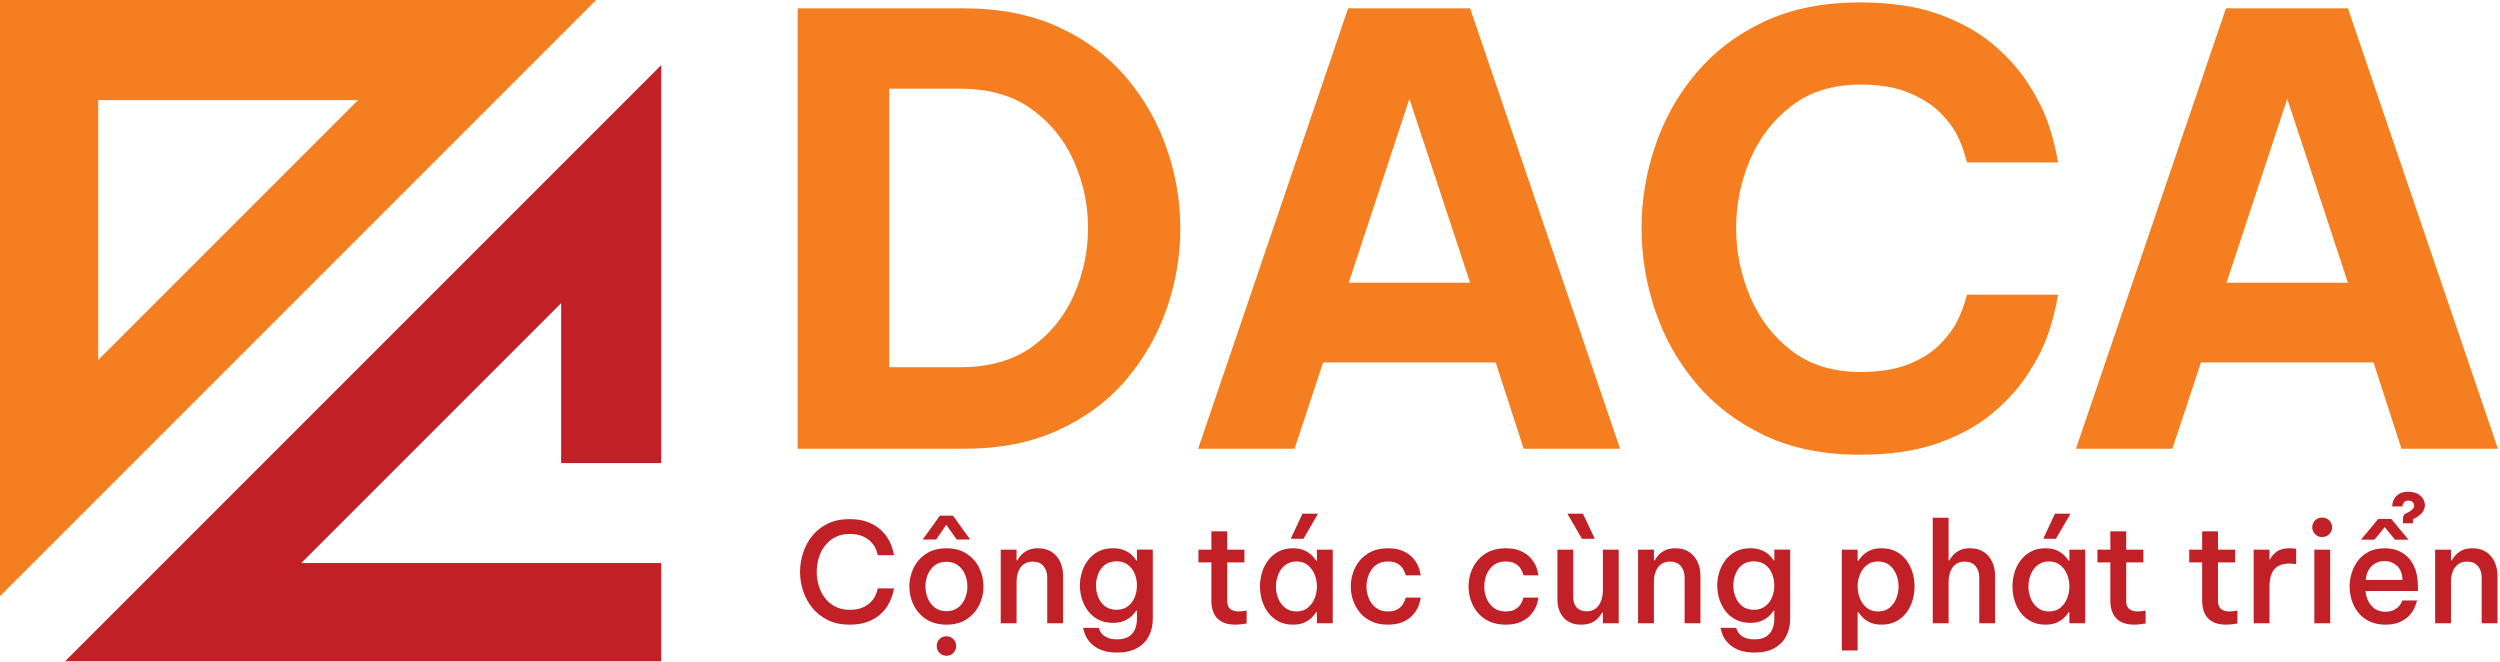
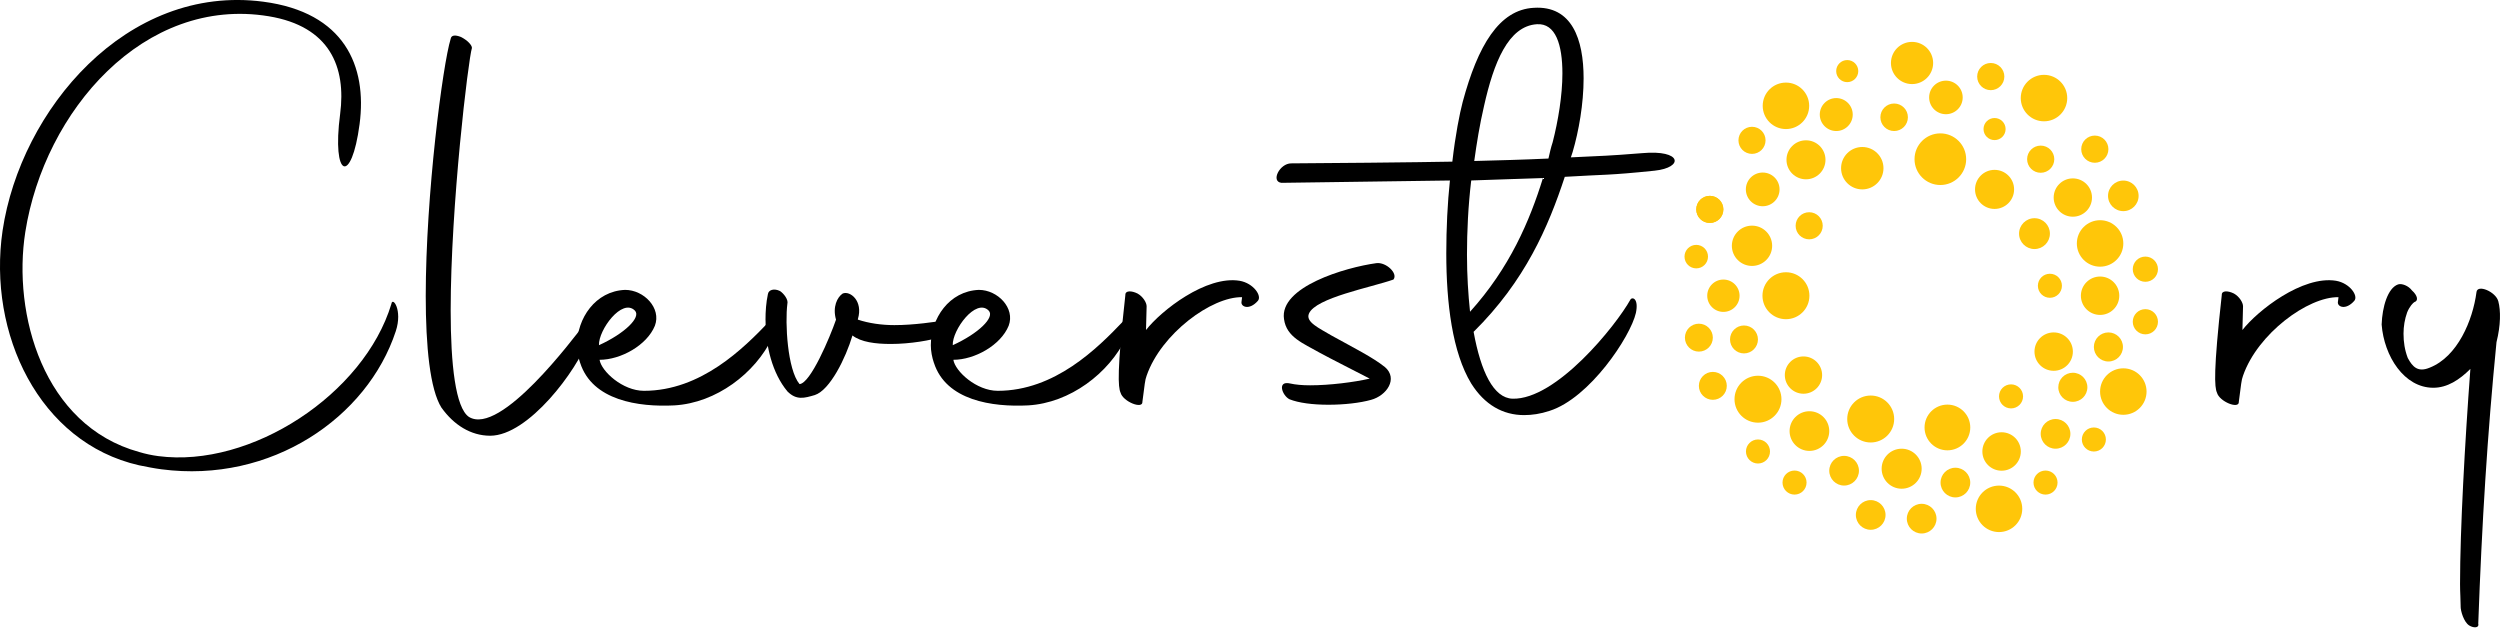
- <svg xmlns="http://www.w3.org/2000/svg" version="1.1" id="Layer_1" x="0px" y="0px" viewBox="0 0 1890.36 500" style="enable-background:new 0 0 1890.36 500;" xml:space="preserve">
-   <style type="text/css">
- 	.st0{fill:#F57F20;}
- 	.st1{fill:#C12026;}
- </style>
-   <g>
-     <path class="st0" d="M450.81,0L450.81,0L0,0l0,450.81L450.81,0z M74.25,272.2l0-196.51l196.51,0L74.25,272.2z" />
-     <polygon class="st1" points="49.19,500 500,500 500,425.75 416.61,425.75 227.8,425.75 424.31,229.24 424.31,350.15 500,350.15    500,49.19 500,49.19  " />
-   </g>
-   <g>
+ <svg xmlns="http://www.w3.org/2000/svg" id="Layer_2" data-name="Layer 2" viewBox="0 0 735.9 184.66">
+   <g id="Layer_1-2" data-name="Layer 1">
    <g>
-       <path class="st0" d="M603.12,339.32v-333h126c27,0,50.77,4.73,71.33,14.17c20.55,9.45,37.58,22.13,51.08,38.03    c13.5,15.9,23.7,33.75,30.6,53.55c6.9,19.8,10.35,40.05,10.35,60.75s-3.45,40.95-10.35,60.75c-6.9,19.8-17.1,37.65-30.6,53.55    c-13.5,15.91-30.53,28.58-51.08,38.03c-20.55,9.45-44.33,14.17-71.33,14.17H603.12z M725.97,67.07h-53.55v210.6h53.55    c21.9,0,39.97-5.1,54.22-15.3c14.25-10.2,24.9-23.4,31.95-39.6c7.04-16.2,10.58-33,10.58-50.4c0-17.4-3.53-34.12-10.58-50.17    c-7.05-16.05-17.71-29.25-31.95-39.6C765.94,72.24,747.86,67.07,725.97,67.07z" />
-       <path class="st0" d="M905.96,339.32l113.4-333h92.25l113.4,333h-72.9l-21.15-65.25h-130.5l-21.6,65.25H905.96z M1019.81,213.77    h91.8l-45.9-139.05L1019.81,213.77z" />
-       <path class="st0" d="M1406.37,343.82c-27.61,0-51.68-4.87-72.23-14.62c-20.55-9.75-37.73-22.79-51.52-39.15    c-13.8-16.35-24.15-34.72-31.05-55.12c-6.9-20.4-10.35-41.25-10.35-62.55c0-21,3.45-41.7,10.35-62.1    c6.9-20.4,17.25-38.77,31.05-55.12c13.79-16.35,30.97-29.32,51.52-38.93c20.55-9.6,44.62-14.4,72.23-14.4    c23.1,0,42.82,2.92,59.17,8.77c16.35,5.85,30,13.35,40.95,22.5c10.95,9.15,19.8,18.9,26.55,29.25s11.77,20.1,15.08,29.25    c3.3,9.15,6,19.58,8.1,31.27h-68.85c-2.1-8.1-4.66-15.07-7.65-20.92c-3-5.85-7.42-11.62-13.28-17.33    c-5.85-5.7-13.65-10.57-23.4-14.62c-9.75-4.05-21.83-6.07-36.23-6.07c-20.7,0-38.02,5.33-51.97,15.98    c-13.95,10.65-24.46,24.23-31.5,40.72c-7.05,16.5-10.58,33.75-10.58,51.75s3.52,35.33,10.58,51.98    c7.04,16.65,17.55,30.3,31.5,40.95c13.95,10.65,31.28,15.97,51.97,15.97c14.4,0,26.47-1.95,36.23-5.85    c9.75-3.9,17.55-8.78,23.4-14.62c5.85-5.85,10.27-11.7,13.28-17.55c3-5.85,5.55-12.67,7.65-20.47h68.85    c-2.1,11.7-4.8,22.13-8.1,31.27c-3.3,9.15-8.33,18.9-15.08,29.25c-6.75,10.35-15.6,20.1-26.55,29.25    c-10.96,9.15-24.6,16.65-40.95,22.5C1449.19,340.89,1429.46,343.82,1406.37,343.82z" />
-       <path class="st0" d="M1569.72,339.32l113.4-333h92.25l113.4,333h-72.9l-21.15-65.25h-130.5l-21.6,65.25H1569.72z M1683.57,213.77    h91.8l-45.9-139.05L1683.57,213.77z" />
-     </g>
-     <g>
-       <path class="st1" d="M642.34,472.32c-6.23,0-11.67-1.14-16.33-3.41c-4.66-2.27-8.54-5.32-11.66-9.13    c-3.12-3.81-5.46-8.08-7.04-12.81c-1.58-4.72-2.36-9.57-2.36-14.54c0-4.97,0.79-9.83,2.36-14.6c1.58-4.76,3.92-9.05,7.04-12.86    c3.11-3.81,7-6.84,11.66-9.08c4.65-2.24,10.1-3.36,16.33-3.36c5.11,0,9.5,0.67,13.18,2c3.67,1.33,6.75,3.03,9.24,5.09    c2.48,2.07,4.48,4.25,5.98,6.56c1.5,2.31,2.62,4.51,3.36,6.61c0.74,2.1,1.38,4.45,1.94,7.04h-12.29    c-0.49-2.17-1.14-4.06-1.94-5.67c-0.81-1.61-2-3.2-3.57-4.78c-1.57-1.58-3.64-2.9-6.19-3.99c-2.56-1.08-5.76-1.63-9.61-1.63    c-4.13,0-7.75,0.81-10.87,2.42c-3.12,1.61-5.72,3.78-7.82,6.51c-2.1,2.73-3.66,5.81-4.67,9.24s-1.52,6.93-1.52,10.5    c0,3.57,0.51,7.05,1.52,10.45c1.01,3.4,2.57,6.48,4.67,9.24c2.1,2.77,4.71,4.95,7.82,6.56c3.11,1.61,6.74,2.42,10.87,2.42    c3.85,0,7.05-0.54,9.61-1.63c2.55-1.08,4.62-2.43,6.19-4.04c1.58-1.61,2.76-3.22,3.57-4.83c0.8-1.61,1.45-3.5,1.94-5.67h12.29    c-0.56,2.66-1.21,5.02-1.94,7.09c-0.74,2.07-1.86,4.27-3.36,6.62c-1.51,2.35-3.5,4.55-5.98,6.62c-2.49,2.07-5.57,3.76-9.24,5.09    C651.85,471.65,647.45,472.32,642.34,472.32z" />
-       <path class="st1" d="M715.63,472.32c-6.02,0-11.11-1.37-15.28-4.09c-4.17-2.73-7.33-6.3-9.5-10.71c-2.17-4.41-3.25-9.1-3.25-14.07    c0-4.97,1.08-9.66,3.25-14.07c2.17-4.41,5.34-7.98,9.5-10.71c4.16-2.73,9.26-4.09,15.28-4.09c6.02,0,11.11,1.37,15.28,4.09    c4.16,2.73,7.33,6.3,9.5,10.71c2.17,4.41,3.25,9.1,3.25,14.07c0,4.97-1.09,9.66-3.25,14.07c-2.17,4.41-5.34,7.98-9.5,10.71    C726.74,470.96,721.65,472.32,715.63,472.32z M697.68,407.96l13.02-18.06h9.87l13.02,18.06H723.4l-7.88-11.13l-7.67,11.13H697.68z     M715.63,462.14c3.43,0,6.32-0.88,8.66-2.62c2.34-1.75,4.13-4.06,5.36-6.93c1.22-2.87,1.84-5.91,1.84-9.13    c0-3.29-0.61-6.35-1.84-9.19c-1.23-2.83-3.01-5.13-5.36-6.88c-2.35-1.75-5.23-2.62-8.66-2.62c-3.43,0-6.32,0.88-8.66,2.62    c-2.35,1.75-4.13,4.04-5.36,6.88c-1.23,2.83-1.84,5.9-1.84,9.19c0,3.22,0.61,6.27,1.84,9.13c1.22,2.87,3.01,5.18,5.36,6.93    C709.31,461.26,712.2,462.14,715.63,462.14z M715.63,495.84c-2.17,0-3.94-0.74-5.3-2.21c-1.36-1.47-2.05-3.19-2.05-5.15    c0-2.03,0.68-3.76,2.05-5.2c1.37-1.44,3.13-2.15,5.3-2.15c2.1,0,3.85,0.72,5.25,2.15c1.4,1.43,2.1,3.17,2.1,5.2    c0,2.03-0.7,3.76-2.1,5.2C719.48,495.12,717.73,495.84,715.63,495.84z" />
-       <path class="st1" d="M756.69,471.27v-55.65h11.97v8.08h0.63c0.49-0.98,1.33-2.19,2.52-3.62c1.19-1.43,2.85-2.71,4.99-3.83    c2.13-1.12,4.85-1.68,8.14-1.68c4.13,0,7.59,0.95,10.4,2.83c2.8,1.89,4.92,4.41,6.35,7.56c1.43,3.15,2.15,6.61,2.15,10.39v35.91    h-11.97v-34.65c0-3.36-0.93-6.19-2.78-8.5c-1.86-2.31-4.6-3.46-8.24-3.46c-2.87,0-5.2,0.72-6.98,2.15    c-1.79,1.44-3.1,3.29-3.94,5.57c-0.84,2.28-1.26,4.71-1.26,7.3v31.61H756.69z" />
-       <path class="st1" d="M844.89,493.43c-4.83,0-8.82-0.63-11.97-1.89c-3.15-1.26-5.67-2.82-7.56-4.67c-1.89-1.86-3.29-3.71-4.2-5.57    c-0.91-1.86-1.65-4.04-2.21-6.56h11.86c0.56,1.75,1.31,3.2,2.26,4.36c0.95,1.16,2.36,2.17,4.25,3.04    c1.89,0.88,4.37,1.31,7.46,1.31c3.64,0,6.56-0.72,8.77-2.15c2.21-1.44,3.78-3.33,4.73-5.67c0.95-2.35,1.42-4.88,1.42-7.61v-6.3    h-0.52c-0.77,1.19-1.87,2.5-3.31,3.94c-1.44,1.44-3.34,2.68-5.72,3.73c-2.38,1.05-5.25,1.57-8.61,1.57c-4.2,0-7.86-0.8-10.97-2.42    c-3.12-1.61-5.71-3.76-7.77-6.46c-2.07-2.69-3.62-5.72-4.67-9.08c-1.05-3.36-1.57-6.79-1.57-10.29c0-3.5,0.52-6.91,1.57-10.24    c1.05-3.32,2.61-6.33,4.67-9.03c2.06-2.69,4.65-4.85,7.77-6.46c3.11-1.61,6.77-2.42,10.97-2.42c3.36,0,6.23,0.51,8.61,1.52    c2.38,1.02,4.3,2.24,5.78,3.67c1.47,1.44,2.55,2.78,3.25,4.04h0.52v-8.19h11.97v52.29c0,4.97-1.02,9.38-3.04,13.23    c-2.03,3.85-5.04,6.86-9.03,9.03C855.6,492.34,850.69,493.43,844.89,493.43z M844.26,461.09c3.43,0,6.3-0.89,8.61-2.68    c2.31-1.79,4.02-4.08,5.14-6.88c1.12-2.8,1.68-5.74,1.68-8.82c0-3.08-0.56-6.02-1.68-8.82c-1.12-2.8-2.83-5.07-5.14-6.83    c-2.31-1.75-5.18-2.62-8.61-2.62c-3.5,0-6.41,0.88-8.71,2.62c-2.31,1.75-4.03,4.03-5.15,6.83c-1.12,2.8-1.68,5.74-1.68,8.82    c0,3.08,0.56,6.02,1.68,8.82c1.12,2.8,2.83,5.09,5.15,6.88C837.85,460.19,840.75,461.09,844.26,461.09z" />
-       <path class="st1" d="M934.03,472.32c-4.41,0-7.95-0.81-10.61-2.42c-2.66-1.61-4.57-3.76-5.72-6.46c-1.16-2.69-1.73-5.62-1.73-8.77    v-29.4h-9.77v-9.66h9.77v-13.86h11.97v13.86h13.02v9.66h-13.02v29.19c0,5.25,2.9,7.88,8.71,7.88c1.47,0,3.46-0.21,5.99-0.63v9.76    C939.21,472.04,936.34,472.32,934.03,472.32z" />
-       <path class="st1" d="M977.71,414.57c3.5,0,6.42,0.56,8.77,1.68c2.34,1.12,4.22,2.41,5.62,3.88c1.4,1.47,2.42,2.73,3.04,3.78h0.63    v-8.29h11.97v55.65h-11.97v-8.29h-0.63c-0.63,1.05-1.65,2.31-3.04,3.78c-1.4,1.47-3.27,2.77-5.62,3.88    c-2.35,1.12-5.27,1.68-8.77,1.68c-4.2,0-7.86-0.82-10.97-2.47c-3.12-1.64-5.72-3.85-7.82-6.61c-2.1-2.76-3.66-5.86-4.67-9.29    c-1.02-3.43-1.52-6.93-1.52-10.5c0-3.57,0.51-7.07,1.52-10.5c1.01-3.43,2.57-6.53,4.67-9.29c2.1-2.76,4.71-4.97,7.82-6.62    C969.85,415.39,973.51,414.57,977.71,414.57z M980.33,424.55c-3.43,0-6.3,0.93-8.61,2.78c-2.31,1.86-4.04,4.22-5.2,7.09    c-1.16,2.87-1.73,5.88-1.73,9.03c0,3.15,0.58,6.16,1.73,9.03c1.15,2.87,2.89,5.23,5.2,7.09c2.31,1.86,5.18,2.78,8.61,2.78    s6.28-0.93,8.56-2.78c2.27-1.85,3.99-4.22,5.15-7.09c1.16-2.87,1.73-5.88,1.73-9.03c0-3.15-0.58-6.16-1.73-9.03    c-1.16-2.87-2.87-5.23-5.15-7.09C986.62,425.47,983.76,424.55,980.33,424.55z M985.58,407.43l-9.55-0.11l8.82-18.9h11.76    L985.58,407.43z" />
-       <path class="st1" d="M1049.32,472.32c-4.69,0-8.79-0.82-12.29-2.47c-3.5-1.64-6.4-3.85-8.71-6.61c-2.31-2.76-4.04-5.86-5.2-9.29    c-1.15-3.43-1.73-6.93-1.73-10.5c0-3.57,0.58-7.07,1.73-10.5c1.15-3.43,2.89-6.53,5.2-9.29c2.31-2.76,5.21-4.97,8.71-6.62    c3.5-1.64,7.6-2.47,12.29-2.47c4.62,0,8.45,0.68,11.5,2.05s5.48,3.06,7.3,5.09s3.19,4.06,4.1,6.09c0.91,2.03,1.61,4.45,2.1,7.25    h-11.34c-0.63-2.1-1.4-3.85-2.31-5.25c-0.91-1.4-2.26-2.62-4.04-3.68c-1.79-1.05-4.18-1.57-7.19-1.57c-3.57,0-6.55,0.89-8.93,2.68    c-2.38,1.79-4.18,4.11-5.41,6.98c-1.23,2.87-1.84,5.95-1.84,9.24c0,3.29,0.61,6.37,1.84,9.24c1.22,2.87,3.03,5.2,5.41,6.98    s5.36,2.68,8.93,2.68c3.01,0,5.41-0.53,7.19-1.58c1.78-1.05,3.13-2.27,4.04-3.67c0.91-1.4,1.68-3.15,2.31-5.25h11.34    c-0.49,2.8-1.19,5.22-2.1,7.25c-0.91,2.03-2.28,4.06-4.1,6.09c-1.82,2.03-4.25,3.73-7.3,5.09    C1057.77,471.64,1053.94,472.32,1049.32,472.32z" />
-       <path class="st1" d="M1138.36,472.32c-4.69,0-8.79-0.82-12.29-2.47c-3.5-1.64-6.4-3.85-8.71-6.61c-2.31-2.76-4.04-5.86-5.2-9.29    c-1.15-3.43-1.73-6.93-1.73-10.5c0-3.57,0.58-7.07,1.73-10.5c1.15-3.43,2.89-6.53,5.2-9.29c2.31-2.76,5.21-4.97,8.71-6.62    c3.5-1.64,7.6-2.47,12.29-2.47c4.62,0,8.45,0.68,11.5,2.05s5.48,3.06,7.3,5.09s3.19,4.06,4.1,6.09c0.91,2.03,1.61,4.45,2.1,7.25    h-11.34c-0.63-2.1-1.4-3.85-2.31-5.25c-0.91-1.4-2.26-2.62-4.04-3.68c-1.79-1.05-4.18-1.57-7.19-1.57c-3.57,0-6.55,0.89-8.93,2.68    c-2.38,1.79-4.18,4.11-5.41,6.98c-1.23,2.87-1.84,5.95-1.84,9.24c0,3.29,0.61,6.37,1.84,9.24c1.22,2.87,3.03,5.2,5.41,6.98    s5.36,2.68,8.93,2.68c3.01,0,5.41-0.53,7.19-1.58c1.78-1.05,3.13-2.27,4.04-3.67c0.91-1.4,1.68-3.15,2.31-5.25h11.34    c-0.49,2.8-1.19,5.22-2.1,7.25c-0.91,2.03-2.28,4.06-4.1,6.09c-1.82,2.03-4.25,3.73-7.3,5.09    C1146.81,471.64,1142.98,472.32,1138.36,472.32z" />
-       <path class="st1" d="M1195.48,472.32c-5.6,0-9.97-1.75-13.12-5.25c-3.15-3.5-4.72-8.15-4.72-13.96v-37.49h11.97v36.02    c0,3.36,0.89,5.97,2.68,7.82c1.79,1.86,4.22,2.78,7.3,2.78c3.01,0,5.42-0.77,7.25-2.31c1.82-1.54,3.13-3.52,3.94-5.93    c0.8-2.42,1.21-4.92,1.21-7.51v-30.87h11.97v55.65h-11.97v-7.98h-0.63c-0.56,1.05-1.45,2.29-2.68,3.73    c-1.22,1.44-2.9,2.68-5.04,3.73C1201.48,471.8,1198.77,472.32,1195.48,472.32z M1196.21,407.43l-11.03-19h11.76l8.93,18.9    L1196.21,407.43z" />
-       <path class="st1" d="M1238.63,471.27v-55.65h11.97v8.08h0.63c0.49-0.98,1.33-2.19,2.52-3.62c1.19-1.43,2.85-2.71,4.99-3.83    c2.13-1.12,4.85-1.68,8.14-1.68c4.13,0,7.59,0.95,10.39,2.83c2.8,1.89,4.92,4.41,6.35,7.56c1.43,3.15,2.15,6.61,2.15,10.39v35.91    h-11.97v-34.65c0-3.36-0.93-6.19-2.78-8.5c-1.86-2.31-4.6-3.46-8.24-3.46c-2.87,0-5.2,0.72-6.98,2.15    c-1.79,1.44-3.1,3.29-3.94,5.57c-0.84,2.28-1.26,4.71-1.26,7.3v31.61H1238.63z" />
-       <path class="st1" d="M1326.83,493.43c-4.83,0-8.82-0.63-11.97-1.89c-3.15-1.26-5.67-2.82-7.56-4.67c-1.89-1.86-3.29-3.71-4.2-5.57    c-0.91-1.86-1.65-4.04-2.21-6.56h11.86c0.56,1.75,1.31,3.2,2.26,4.36c0.95,1.16,2.36,2.17,4.25,3.04    c1.89,0.88,4.37,1.31,7.46,1.31c3.64,0,6.56-0.72,8.77-2.15c2.21-1.44,3.78-3.33,4.73-5.67c0.95-2.35,1.42-4.88,1.42-7.61v-6.3    h-0.52c-0.77,1.19-1.88,2.5-3.31,3.94c-1.44,1.44-3.34,2.68-5.72,3.73c-2.38,1.05-5.25,1.57-8.61,1.57c-4.2,0-7.86-0.8-10.97-2.42    c-3.12-1.61-5.71-3.76-7.77-6.46c-2.07-2.69-3.62-5.72-4.67-9.08c-1.05-3.36-1.57-6.79-1.57-10.29c0-3.5,0.53-6.91,1.57-10.24    c1.05-3.32,2.61-6.33,4.67-9.03c2.06-2.69,4.65-4.85,7.77-6.46c3.11-1.61,6.77-2.42,10.97-2.42c3.36,0,6.23,0.51,8.61,1.52    c2.38,1.02,4.3,2.24,5.78,3.67c1.47,1.44,2.55,2.78,3.26,4.04h0.52v-8.19h11.97v52.29c0,4.97-1.02,9.38-3.04,13.23    c-2.03,3.85-5.04,6.86-9.03,9.03C1337.54,492.34,1332.64,493.43,1326.83,493.43z M1326.2,461.09c3.43,0,6.3-0.89,8.61-2.68    s4.03-4.08,5.14-6.88c1.12-2.8,1.68-5.74,1.68-8.82c0-3.08-0.56-6.02-1.68-8.82c-1.12-2.8-2.83-5.07-5.14-6.83    c-2.31-1.75-5.18-2.62-8.61-2.62c-3.5,0-6.41,0.88-8.71,2.62c-2.31,1.75-4.03,4.03-5.15,6.83c-1.12,2.8-1.68,5.74-1.68,8.82    c0,3.08,0.56,6.02,1.68,8.82c1.12,2.8,2.84,5.09,5.15,6.88C1319.79,460.19,1322.7,461.09,1326.2,461.09z" />
-       <path class="st1" d="M1392.66,491.85v-76.23h11.97v8.29h0.63c0.7-1.05,1.73-2.31,3.1-3.78c1.37-1.47,3.22-2.76,5.56-3.88    c2.35-1.12,5.3-1.68,8.87-1.68c4.13,0,7.77,0.82,10.92,2.47c3.15,1.65,5.76,3.85,7.82,6.62c2.06,2.77,3.61,5.86,4.62,9.29    c1.01,3.43,1.52,6.93,1.52,10.5c0,3.57-0.51,7.07-1.52,10.5c-1.02,3.43-2.56,6.53-4.62,9.29c-2.06,2.77-4.67,4.97-7.82,6.61    c-3.15,1.64-6.79,2.47-10.92,2.47c-3.57,0-6.53-0.56-8.87-1.68s-4.2-2.42-5.56-3.88c-1.37-1.47-2.4-2.73-3.1-3.78h-0.63v28.88    H1392.66z M1404.63,443.45c0,3.15,0.58,6.16,1.73,9.03c1.15,2.87,2.87,5.23,5.14,7.09c2.27,1.86,5.13,2.78,8.56,2.78    c3.5,0,6.39-0.93,8.66-2.78c2.27-1.85,3.99-4.22,5.14-7.09c1.15-2.87,1.73-5.88,1.73-9.03c0-3.15-0.58-6.16-1.73-9.03    c-1.16-2.87-2.87-5.23-5.14-7.09c-2.28-1.85-5.16-2.78-8.66-2.78c-3.43,0-6.28,0.93-8.56,2.78c-2.28,1.86-3.99,4.22-5.14,7.09    C1405.21,437.29,1404.63,440.3,1404.63,443.45z" />
-       <path class="st1" d="M1461.44,471.27v-79.8h11.97v32.23h0.63c0.49-0.98,1.33-2.19,2.52-3.62c1.19-1.43,2.85-2.71,4.99-3.83    c2.13-1.12,4.85-1.68,8.14-1.68c4.13,0,7.59,0.95,10.39,2.83c2.8,1.89,4.92,4.41,6.35,7.56c1.43,3.15,2.15,6.61,2.15,10.39v35.91    h-11.97v-34.65c0-3.36-0.93-6.19-2.78-8.5c-1.86-2.31-4.6-3.46-8.24-3.46c-2.87,0-5.2,0.72-6.98,2.15    c-1.79,1.44-3.1,3.29-3.94,5.57c-0.84,2.28-1.26,4.71-1.26,7.3v31.61H1461.44z" />
-       <path class="st1" d="M1546.7,414.57c3.5,0,6.42,0.56,8.77,1.68c2.34,1.12,4.22,2.41,5.62,3.88c1.4,1.47,2.42,2.73,3.04,3.78h0.63    v-8.29h11.97v55.65h-11.97v-8.29h-0.63c-0.63,1.05-1.64,2.31-3.04,3.78c-1.4,1.47-3.27,2.77-5.62,3.88    c-2.35,1.12-5.27,1.68-8.77,1.68c-4.2,0-7.86-0.82-10.97-2.47c-3.12-1.64-5.72-3.85-7.82-6.61c-2.1-2.76-3.66-5.86-4.67-9.29    c-1.02-3.43-1.52-6.93-1.52-10.5c0-3.57,0.51-7.07,1.52-10.5c1.01-3.43,2.57-6.53,4.67-9.29c2.1-2.76,4.71-4.97,7.82-6.62    C1538.84,415.39,1542.5,414.57,1546.7,414.57z M1549.32,424.55c-3.43,0-6.3,0.93-8.61,2.78c-2.31,1.86-4.04,4.22-5.2,7.09    c-1.16,2.87-1.73,5.88-1.73,9.03c0,3.15,0.58,6.16,1.73,9.03c1.15,2.87,2.89,5.23,5.2,7.09c2.31,1.86,5.18,2.78,8.61,2.78    s6.28-0.93,8.56-2.78c2.28-1.85,3.99-4.22,5.15-7.09c1.15-2.87,1.73-5.88,1.73-9.03c0-3.15-0.58-6.16-1.73-9.03    c-1.16-2.87-2.87-5.23-5.15-7.09C1555.6,425.47,1552.75,424.55,1549.32,424.55z M1554.57,407.43l-9.55-0.11l8.82-18.9h11.76    L1554.57,407.43z" />
-       <path class="st1" d="M1613.79,472.32c-4.41,0-7.95-0.81-10.61-2.42c-2.66-1.61-4.57-3.76-5.72-6.46    c-1.15-2.69-1.73-5.62-1.73-8.77v-29.4h-9.77v-9.66h9.77v-13.86h11.97v13.86h13.02v9.66h-13.02v29.19c0,5.25,2.9,7.88,8.71,7.88    c1.47,0,3.46-0.21,5.98-0.63v9.76C1618.97,472.04,1616.1,472.32,1613.79,472.32z" />
-       <path class="st1" d="M1683.2,472.32c-4.41,0-7.95-0.81-10.61-2.42c-2.66-1.61-4.57-3.76-5.72-6.46c-1.15-2.69-1.73-5.62-1.73-8.77    v-29.4h-9.77v-9.66h9.77v-13.86h11.97v13.86h13.02v9.66h-13.02v29.19c0,5.25,2.9,7.88,8.71,7.88c1.47,0,3.46-0.21,5.98-0.63v9.76    C1688.38,472.04,1685.51,472.32,1683.2,472.32z" />
-       <path class="st1" d="M1704.09,471.27v-55.65h11.97v7.35h0.42c1.05-2.17,2.71-4.11,4.99-5.83c2.27-1.71,5.58-2.57,9.92-2.57    c1.33,0,2.94,0.14,4.83,0.42v11.55c-2.1-0.28-3.81-0.42-5.14-0.42c-4.9,0-8.63,1.38-11.18,4.15c-2.56,2.77-3.83,7.23-3.83,13.39    v27.62H1704.09z" />
-       <path class="st1" d="M1755.85,406.07c-2.17,0-3.96-0.74-5.35-2.21c-1.4-1.47-2.1-3.18-2.1-5.14c0-2.03,0.7-3.76,2.1-5.2    c1.4-1.43,3.18-2.15,5.35-2.15s3.97,0.72,5.41,2.15c1.43,1.44,2.15,3.17,2.15,5.2c0,2.03-0.72,3.76-2.15,5.2    C1759.83,405.35,1758.02,406.07,1755.85,406.07z M1749.97,471.27v-55.65h11.97v55.65H1749.97z" />
-       <path class="st1" d="M1803.73,472.32c-4.62,0-8.64-0.82-12.07-2.47c-3.43-1.64-6.25-3.85-8.45-6.61    c-2.21-2.76-3.85-5.86-4.93-9.29c-1.09-3.43-1.63-6.93-1.63-10.5c0-3.5,0.54-6.96,1.63-10.39c1.08-3.43,2.71-6.54,4.88-9.35    c2.17-2.8,4.92-5.02,8.24-6.67c3.32-1.64,7.3-2.47,11.92-2.47c4.83,0,9.14,1.1,12.92,3.31s6.74,5.46,8.87,9.76    c2.13,4.31,3.2,9.64,3.2,16.01v3.25h-39.58c0.28,4.27,1.71,7.95,4.3,11.03c2.59,3.08,6.16,4.62,10.71,4.62    c2.59,0,4.73-0.44,6.41-1.31c1.68-0.88,2.99-1.87,3.94-2.99c0.95-1.12,1.77-2.52,2.47-4.2h11.13c-0.7,2.45-1.51,4.58-2.42,6.4    c-0.91,1.82-2.26,3.64-4.04,5.46c-1.78,1.82-4.09,3.34-6.93,4.57C1811.45,471.71,1807.93,472.32,1803.73,472.32z M1785.25,408.06    l13.02-15.65h9.87l13.02,15.65h-10.19l-7.77-9.45l-7.77,9.45H1785.25z M1788.82,438.51h27.82c-0.21-4.9-1.65-8.5-4.3-10.82    c-2.66-2.31-5.71-3.46-9.13-3.46c-3.99,0-7.28,1.28-9.87,3.83C1790.75,430.62,1789.24,434.1,1788.82,438.51z M1816.96,395.67    v-3.47c0-0.7,0.16-1.43,0.47-2.2c0.31-0.77,0.93-1.37,1.84-1.79l1.47-0.74c3.15-1.61,4.72-3.36,4.72-5.25    c0-0.91-0.37-1.75-1.1-2.52c-0.73-0.77-1.84-1.16-3.31-1.16c-1.33,0-2.31,0.3-2.94,0.89c-0.63,0.6-1.05,1.24-1.26,1.94    c-0.21,0.7-0.31,1.23-0.31,1.58h-7.66c0-1.82,0.4-3.57,1.21-5.25c0.8-1.68,2.12-3.08,3.94-4.2c1.82-1.12,4.13-1.68,6.93-1.68    c3.85,0,6.91,1,9.19,2.99c2.27,2,3.41,4.39,3.41,7.19c0,4.13-2.83,7.6-8.5,10.39l-0.53,0.21v3.04H1816.96z" />
-       <path class="st1" d="M1841.32,471.27v-55.65h11.97v8.08h0.63c0.49-0.98,1.33-2.19,2.52-3.62c1.19-1.43,2.85-2.71,4.99-3.83    c2.13-1.12,4.85-1.68,8.14-1.68c4.13,0,7.59,0.95,10.39,2.83c2.8,1.89,4.92,4.41,6.35,7.56c1.43,3.15,2.15,6.61,2.15,10.39v35.91    h-11.97v-34.65c0-3.36-0.93-6.19-2.78-8.5c-1.86-2.31-4.6-3.46-8.24-3.46c-2.87,0-5.2,0.72-6.98,2.15    c-1.79,1.44-3.1,3.29-3.94,5.57c-0.84,2.28-1.26,4.71-1.26,7.3v31.61H1841.32z" />
+       <g>
+         <path d="M.76,67.88C6.06,32.35,37.28-4.78,77.5,.5c23.89,3.14,30.6,18.91,28.35,36.02-2.37,18.03-8.22,16.01-5.73-2.95,1.82-13.87-3.04-25.8-20.99-28.78C42.46-1.28,13.07,32.65,7.45,68.28c-3.79,24.12,5.22,56.97,33.51,64.77,1.81,.55,3.79,.97,5.64,1.21,27.28,3.58,60.56-18.23,68.6-44.77,.3-2.31,3.38,1.7,1.3,8.01-8.35,25.4-36.63,44.89-68.99,40.64-2.16-.28-4.3-.72-6.59-1.18C11.54,130.28-3.69,98.18,.76,67.88Z" />
+         <path d="M129.97,120.04c-3.4-5.37-4.65-18.07-4.65-32.92,0-29.7,5.01-68.17,7.34-75.69,.18-1.07,1.25-1.25,3.04-.54,1.79,.9,3.22,2.33,3.22,3.22-1.07,3.4-6.26,46.34-6.26,77.3,0,15.93,1.43,28.63,5.37,31.31,9.3,5.73,30.96-23.44,33.64-26.84,1.79-2.5,2.15,1.97,1.43,4.11-3.22,8.95-17.54,28.27-28.81,28.27-5.73,0-10.74-3.22-14.31-8.23Z" />
+         <path d="M170.76,106.8c-.54-1.61-.9-3.4-.9-5.19,0-7.87,5.37-15.93,14.14-16.28,5.55,0,10.74,5.37,8.77,10.56-2.33,5.73-10.02,10.02-16.28,10.02,.54,3.4,6.8,9.13,13.06,9.13,16.82,0,29.35-12.53,36.86-20.4,4.12-4.29,3.4-.18,.9,4.83-5.01,10.38-16.46,19.15-28.81,19.86-10.56,.54-24.16-1.43-27.73-12.53Zm5.55-5.19c7.51-3.4,12.53-8.23,10.56-10.2-3.76-3.76-10.74,5.73-10.56,10.2Z" />
+         <path d="M225.33,94.27c0-2.68,.18-5.19,.71-7.69,.18-1.25,1.79-1.79,3.58-.9,1.07,.72,2.5,2.5,2.15,3.76-.71,5.55,0,19.32,3.58,23.62,3.22-.18,8.95-13.78,10.74-18.97-1.07-3.76,.36-6.62,1.97-7.69,2.15-.9,6.08,2.15,4.47,7.51v.18c3.22,1.07,6.98,1.61,10.74,1.61,5.73,0,11.63-.9,16.46-1.61,4.65-.71,1.43,3.58-2.5,5.01-3.04,1.07-9.3,2.15-15.03,2.15-4.47,0-8.77-.54-11.27-2.5-1.97,6.62-6.62,16.1-11.09,17.54-3.04,.89-5.37,1.61-8.05-1.07-4.47-5.37-6.44-13.42-6.44-20.94Z" />
+         <path d="M274.9,106.8c-.54-1.61-.9-3.4-.9-5.19,0-7.87,5.37-15.93,14.14-16.28,5.55,0,10.74,5.37,8.77,10.56-2.33,5.73-10.02,10.02-16.28,10.02,.54,3.4,6.8,9.13,13.06,9.13,16.82,0,29.35-12.53,36.86-20.4,4.12-4.29,3.4-.18,.9,4.83-5.01,10.38-16.46,19.15-28.81,19.86-10.56,.54-24.16-1.43-27.73-12.53Zm5.55-5.19c7.51-3.4,12.53-8.23,10.56-10.2-3.76-3.76-10.74,5.73-10.56,10.2Z" />
+         <path d="M331.26,86.76c0-1.25,1.79-1.25,3.58-.36,1.61,.9,2.68,2.68,2.68,3.76l-.18,6.98c4.47-5.73,17.71-16.1,27.56-14.49,4.12,.72,6.62,4.47,5.37,5.9-2.5,2.86-5.01,1.79-4.83,.36l.18-1.43c-8.95-.18-23.8,10.74-28.09,23.08-.54,1.43-.54,2.5-1.25,7.69,.18,2.33-5.73,0-6.44-2.68-.72-1.61-1.07-6.26,1.43-28.81Z" />
+         <path d="M379.75,112.88c1.61,.36,3.58,.54,5.9,.54,5.73,0,12.88-.9,17.54-1.97-4.47-2.33-11.27-5.73-14.85-7.69-4.65-2.68-9.66-4.47-10.38-9.84-1.43-9.48,18.07-15.21,27.2-16.46,2.86-.36,6.44,3.04,5.01,4.83-6.62,2.33-22.9,5.37-24.87,10.02-1.07,2.5,3.04,4.29,6.62,6.44,6.8,3.76,12.17,6.44,15.75,9.3,3.94,3.4,.54,8.41-4.12,9.66-3.22,.9-7.87,1.43-12.52,1.43s-8.77-.54-11.45-1.61c-2.15-1.07-3.76-5.55,.18-4.65Z" />
+         <path d="M448.64,122.19c-6.26,0-11.63-3.04-15.57-9.3-5.55-9.13-7.34-23.62-7.34-38.29,0-7.34,.36-14.85,1.07-21.47l-49.59,.69c-3.22-.36-.54-5.73,2.86-5.73,5.9,0,39.03-.33,47.44-.51,.9-7.87,2.15-14.14,3.04-17.54,4.47-16.64,10.74-27.2,20.93-27.74,11.27-.71,14.67,9.3,14.67,20.76,0,7.52-1.43,15.57-3.22,21.65l-.53,1.61c10.74-.54,9.56-.34,21.01-1.24,11.81-1.07,12.24,4.26,3.65,5.16-13.78,1.43-14.64,1.09-26.45,1.81-4.83,14.67-11.63,30.6-26.84,45.63,2.15,11.81,5.9,19.5,11.45,19.68,12.88,.36,30.42-21.47,34.71-29.17,.54-.89,2.51-.36,1.61,3.94-1.61,6.98-13.6,25.05-25.41,28.81-2.69,.9-5.19,1.25-7.52,1.25Zm-15.57-69.07c-.9,7.51-1.25,15.03-1.25,21.83,0,6.08,.36,11.63,.9,16.82,11.63-12.88,17.54-26.66,21.47-39.37l-21.11,.72Zm.9-5.73c6.62-.18,14.13-.36,21.83-.72,.36-1.61,.72-3.22,1.25-4.83,1.61-6.26,2.86-13.78,2.86-20.22,0-8.41-1.97-14.85-7.52-14.49-8.41,.54-12.7,11.27-15.57,24.16-1.25,5.37-2.15,10.91-2.86,16.1Z" />
+         <g>
+           <path d="M654,86.76c0-1.25,1.79-1.25,3.58-.36,1.61,.9,2.68,2.68,2.68,3.76l-.18,6.98c4.47-5.73,17.71-16.1,27.56-14.49,4.12,.72,6.62,4.47,5.37,5.9-2.5,2.86-5.01,1.79-4.83,.36l.18-1.43c-8.95-.18-23.8,10.74-28.09,23.08-.54,1.43-.54,2.5-1.25,7.69,.18,2.33-5.73,0-6.44-2.68-.72-1.61-1.07-6.26,1.43-28.81Z" />
+           <path d="M724.32,178.55c0-1.97-.18-4.12-.18-6.62,0-16.1,1.43-41.69,3.04-63.34-3.22,3.22-6.8,5.55-10.91,5.55-8.59,0-14.49-9.3-15.21-18.61,.18-5.19,1.79-10.74,4.83-11.81,1.07-.36,3.04,.36,4.11,1.79,1.61,1.43,1.97,3.04,.72,3.4-.36,.18-1.43,1.25-2.15,3.04-.71,1.97-1.07,4.12-1.07,6.26,0,2.5,.36,4.83,1.25,7.16,1.43,2.69,3.04,4.29,6.44,2.86,8.23-3.22,12.7-13.96,13.78-22.19,.18-2.5,5.73-.18,6.44,2.68,.72,2.68,.72,6.98-.54,11.99-2.69,27.2-4.29,53.14-5.37,82.85,.36,1.25-1.25,1.43-2.69,.54-1.61-1.07-2.5-4.29-2.5-5.55Z" />
+         </g>
+       </g>
+       <g>
+         <circle cx="571.16" cy="46.86" r="7.6" fill="#ffc609" />
+         <circle cx="587.12" cy="55.75" r="5.75" fill="#ffc609" />
+         <circle cx="562.83" cy="18.54" r="6.21" fill="#ffc609" />
+         <circle cx="548.18" cy="49.51" r="6.24" fill="#ffc609" />
+         <circle cx="531.61" cy="47.04" r="5.74" fill="#ffc609" />
+         <circle cx="518.87" cy="55.75" r="4.96" fill="#ffc609" />
+         <circle cx="503.3" cy="61.64" r="3.99" fill="#ffc609" />
+         <circle cx="515.72" cy="41.31" r="3.99" fill="#ffc609" />
+         <circle cx="532.55" cy="66.46" r="3.99" fill="#ffc609" />
+         <circle cx="540.52" cy="33.72" r="4.85" fill="#ffc609" />
+         <circle cx="557.56" cy="34.52" r="4.05" fill="#ffc609" />
+         <circle cx="586" cy="22.54" r="4" fill="#ffc609" />
+         <circle cx="600.7" cy="46.86" r="4" fill="#ffc609" />
+         <circle cx="616.63" cy="43.91" r="4" fill="#ffc609" />
+         <circle cx="625.02" cy="57.65" r="4.5" fill="#ffc609" />
+         <circle cx="572.8" cy="28.68" r="4.94" fill="#ffc609" />
+         <circle cx="525.71" cy="31.15" r="6.84" fill="#ffc609" />
+         <circle cx="588.43" cy="149.78" r="6.84" fill="#ffc609" />
+         <circle cx="625.02" cy="115.26" r="6.84" fill="#ffc609" />
+         <circle cx="618.18" cy="71.66" r="6.84" fill="#ffc609" />
+         <circle cx="610.16" cy="58.15" r="5.64" fill="#ffc609" />
+         <circle cx="587.12" cy="37.99" r="3.25" fill="#ffc609" />
+         <circle cx="543.75" cy="20.93" r="3.25" fill="#ffc609" />
+         <circle cx="598.87" cy="68.77" r="4.54" fill="#ffc609" />
+         <circle cx="618.18" cy="87.05" r="5.65" fill="#ffc609" />
+         <circle cx="604.52" cy="103.5" r="5.65" fill="#ffc609" />
+         <circle cx="631.51" cy="79.24" r="3.71" fill="#ffc609" />
+         <circle cx="631.51" cy="94.71" r="3.71" fill="#ffc609" />
+         <circle cx="620.63" cy="102.13" r="4.28" fill="#ffc609" />
+         <circle cx="610.16" cy="114" r="4.28" fill="#ffc609" />
+         <circle cx="603.41" cy="84.12" r="3.54" fill="#ffc609" />
+         <circle cx="616.35" cy="129.37" r="3.54" fill="#ffc609" />
+         <circle cx="602.12" cy="142.05" r="3.54" fill="#ffc609" />
+         <circle cx="591.97" cy="116.68" r="3.54" fill="#ffc609" />
+         <circle cx="605.07" cy="127.71" r="4.37" fill="#ffc609" />
+         <circle cx="589.19" cy="132.9" r="5.66" fill="#ffc609" />
+         <circle cx="573.24" cy="125.83" r="6.73" fill="#ffc609" />
+         <circle cx="559.77" cy="137.97" r="5.89" fill="#ffc609" />
+         <circle cx="575.59" cy="142.05" r="4.37" fill="#ffc609" />
+         <circle cx="565.66" cy="152.67" r="4.37" fill="#ffc609" />
+         <circle cx="550.66" cy="151.58" r="4.37" fill="#ffc609" />
+         <circle cx="542.83" cy="138.56" r="4.37" fill="#ffc609" />
+         <circle cx="528.24" cy="142.05" r="3.54" fill="#ffc609" />
+         <circle cx="517.48" cy="132.9" r="3.54" fill="#ffc609" />
+         <circle cx="532.62" cy="126.89" r="5.84" fill="#ffc609" />
+         <circle cx="550.66" cy="123.34" r="6.91" fill="#ffc609" />
+         <circle cx="517.48" cy="117.51" r="6.91" fill="#ffc609" />
+         <circle cx="513.36" cy="99.92" r="4.11" fill="#ffc609" />
+         <circle cx="504.19" cy="113.58" r="4.11" fill="#ffc609" />
+         <circle cx="500.08" cy="99.39" r="4.11" fill="#ffc609" />
+         <circle cx="507.3" cy="87.05" r="4.76" fill="#ffc609" />
+         <circle cx="530.87" cy="110.41" r="5.49" fill="#ffc609" />
+         <circle cx="525.71" cy="87.05" r="6.91" fill="#ffc609" />
+         <circle cx="515.72" cy="72.35" r="5.93" fill="#ffc609" />
+         <circle cx="503.3" cy="61.64" r="3.99" fill="#ffc609" />
+         <circle cx="499.31" cy="75.54" r="3.46" fill="#ffc609" />
+         <circle cx="601.67" cy="28.87" r="6.84" fill="#ffc609" />
+       </g>
    </g>
  </g>
</svg>
